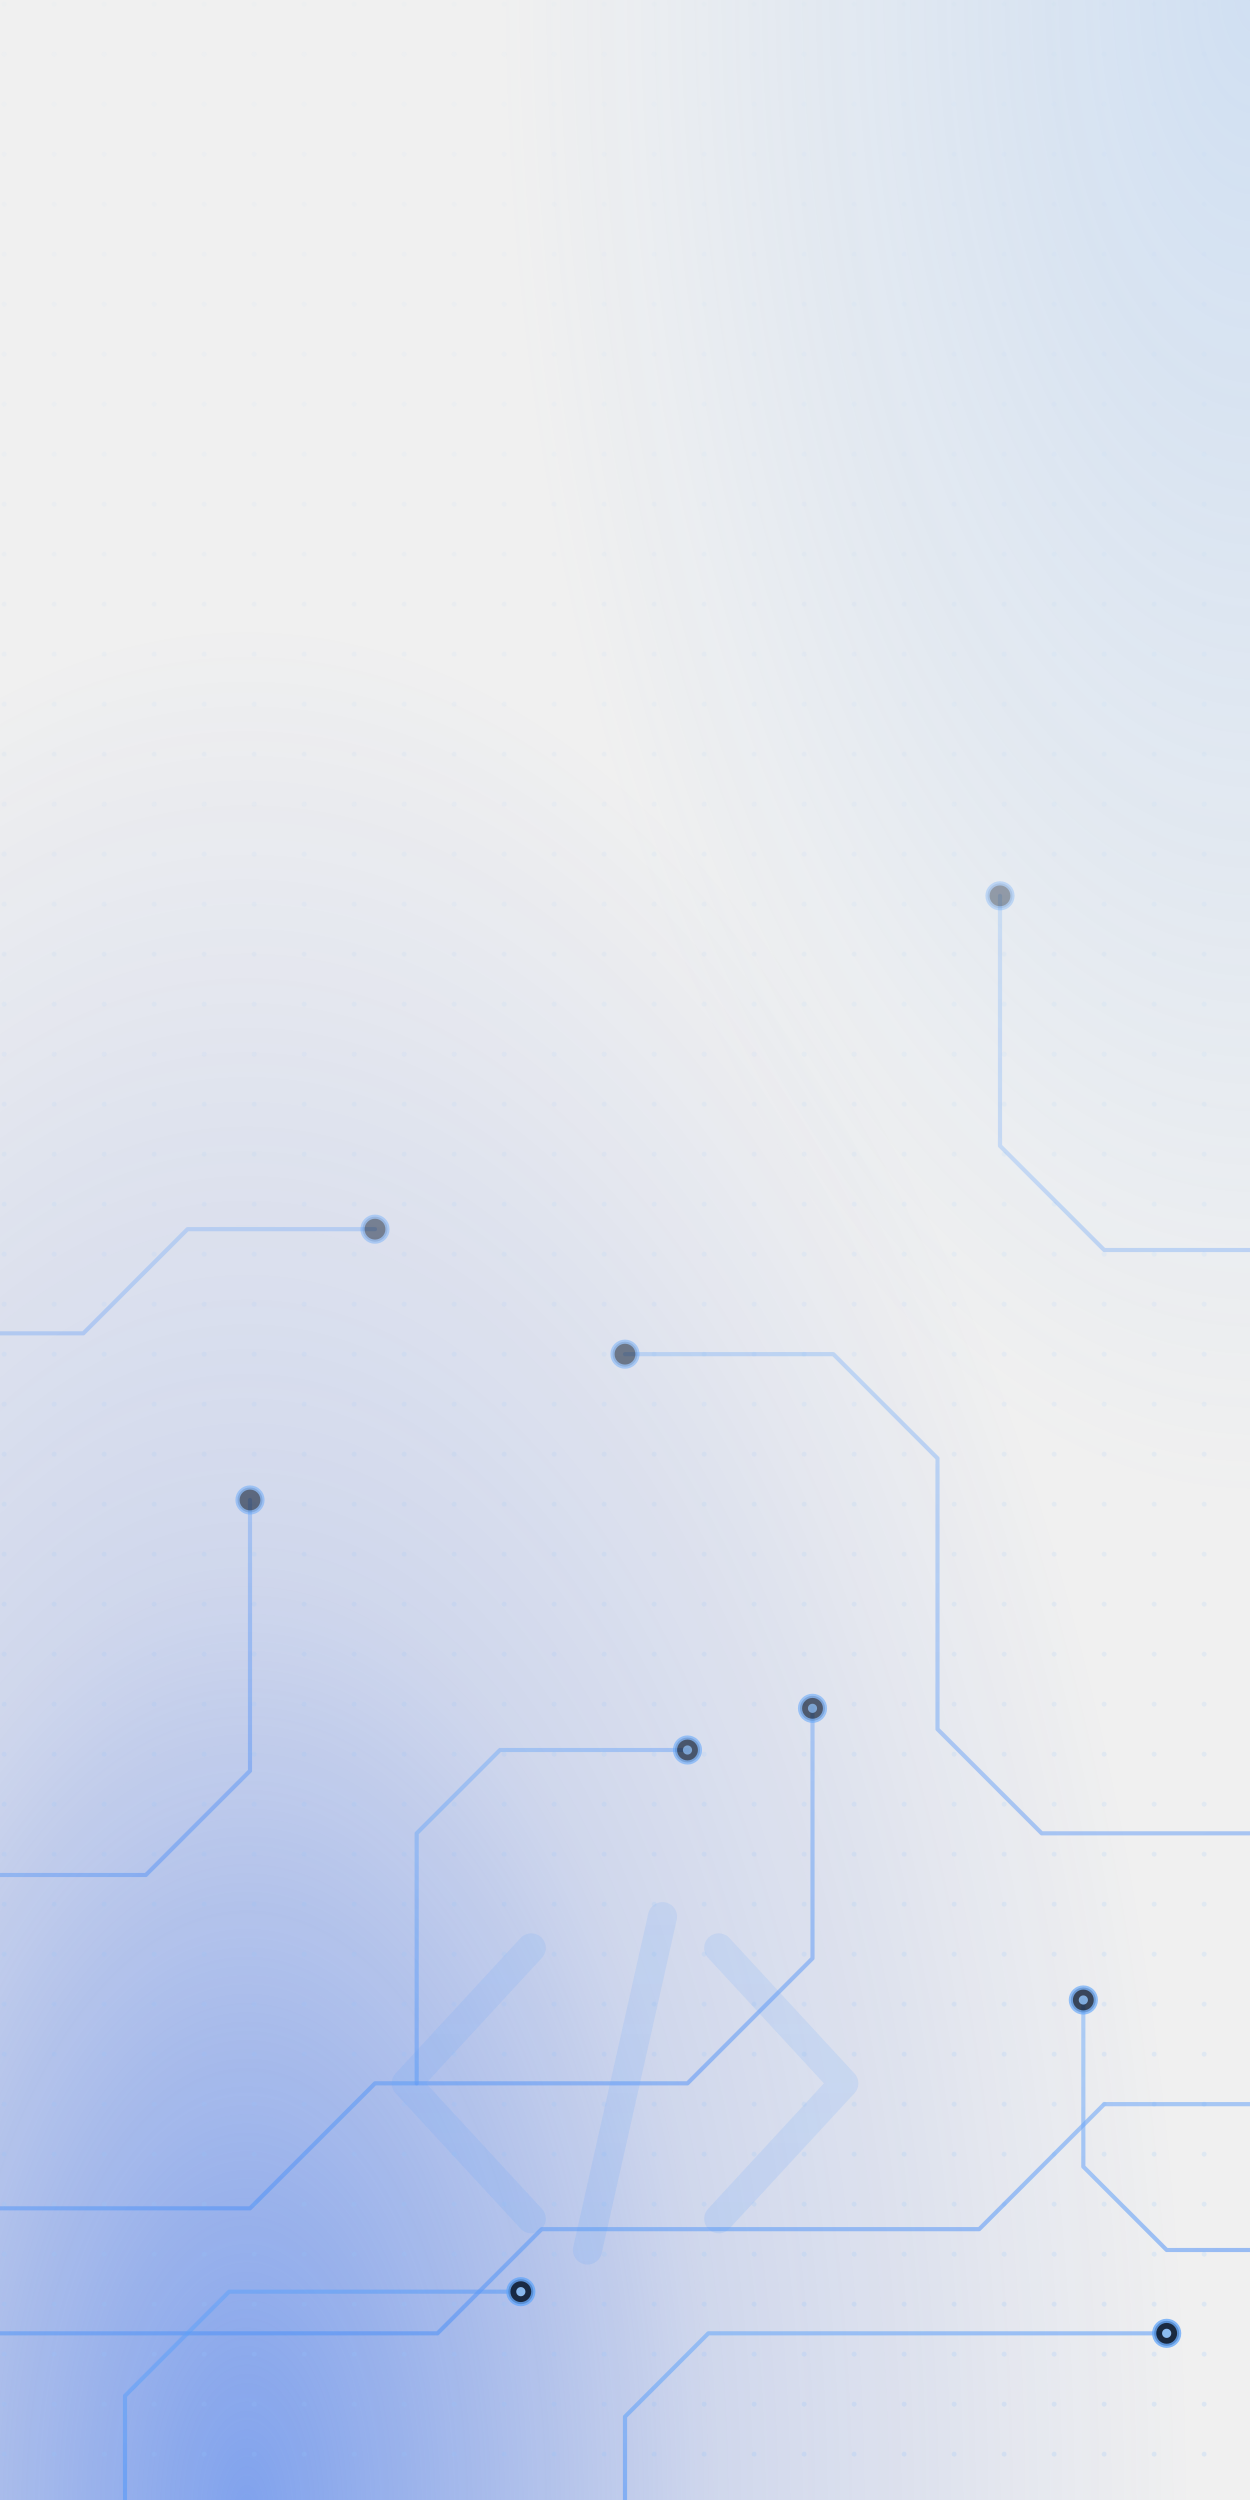
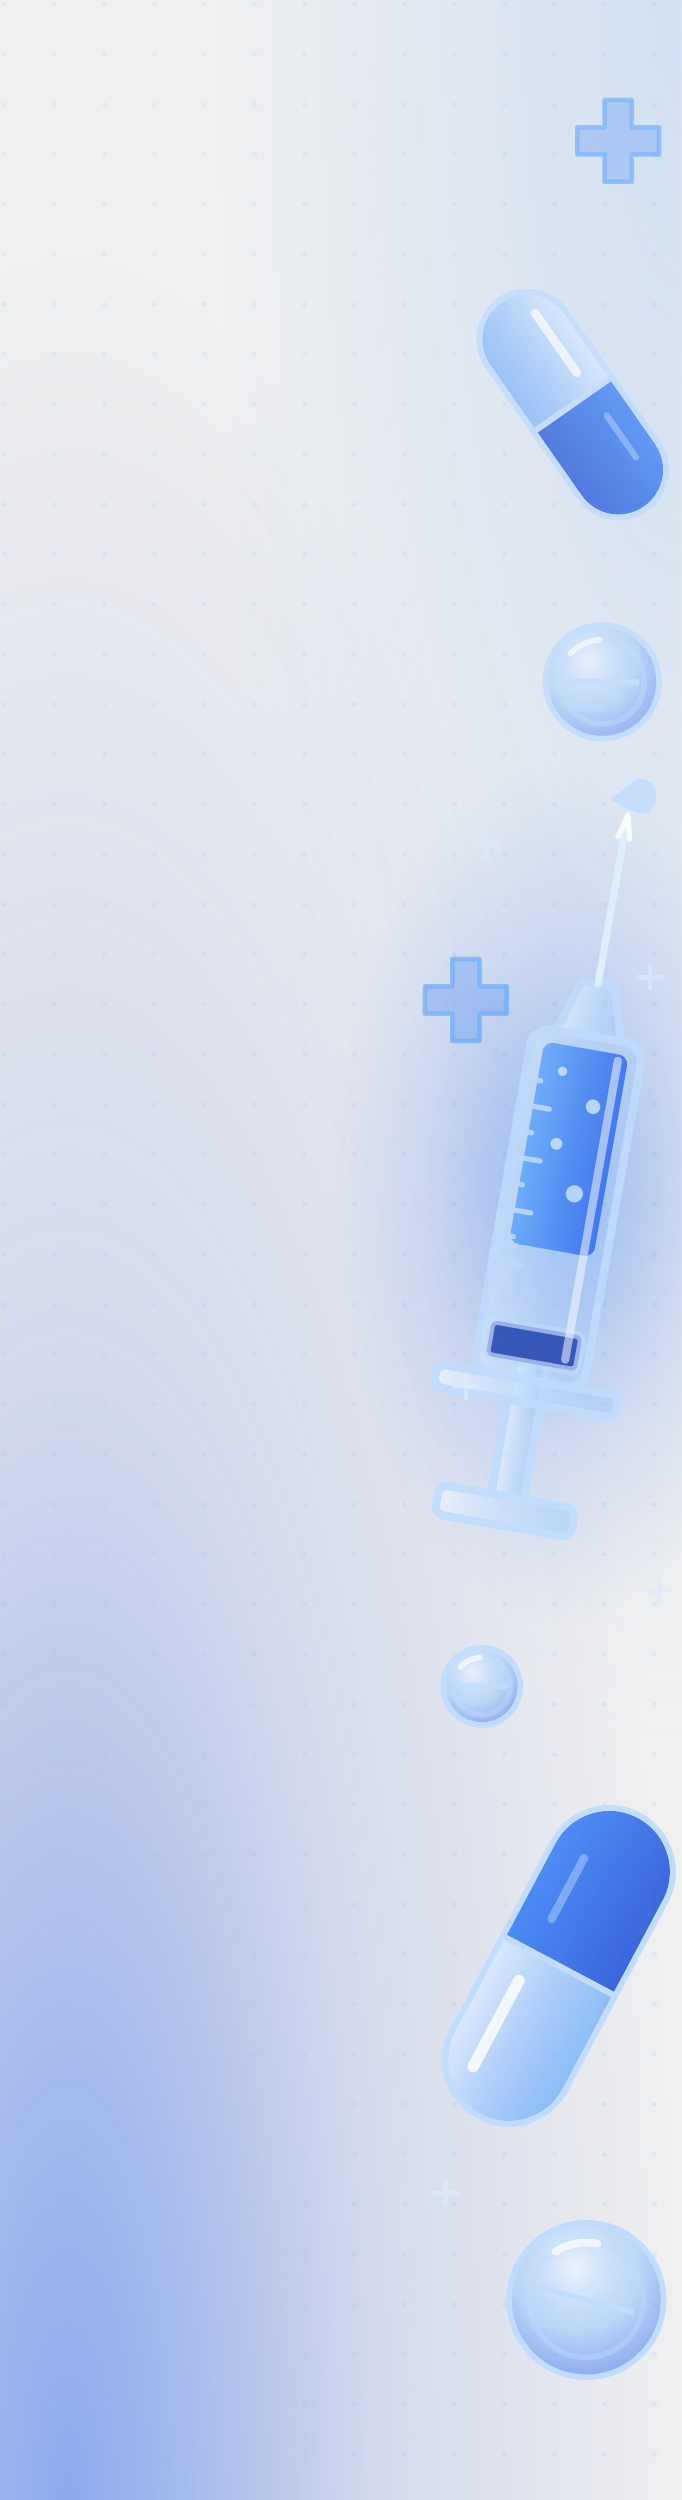
- <svg xmlns="http://www.w3.org/2000/svg" width="600" height="1200" viewBox="0 0 600 1200" fill="none">
+ <svg xmlns="http://www.w3.org/2000/svg" xmlns:xlink="http://www.w3.org/1999/xlink" width="300" height="1100" viewBox="0 0 300 1100" fill="none">
  <defs>
-     <radialGradient id="glowBottom" cx="20%" cy="100%" r="75%">
-       <stop offset="0" stop-color="#2563eb" stop-opacity="0.55" />
-       <stop offset="0.5" stop-color="#1d4ed8" stop-opacity="0.15" />
+     <radialGradient id="glowBottom" cx="10%" cy="100%" r="90%">
+       <stop offset="0" stop-color="#2563eb" stop-opacity="0.5" />
+       <stop offset="0.5" stop-color="#1d4ed8" stop-opacity="0.14" />
      <stop offset="1" stop-color="#1d4ed8" stop-opacity="0" />
    </radialGradient>
-     <radialGradient id="glowTop" cx="100%" cy="0%" r="60%">
+     <radialGradient id="glowTop" cx="100%" cy="0%" r="70%">
      <stop offset="0" stop-color="#60a5fa" stop-opacity="0.22" />
      <stop offset="1" stop-color="#60a5fa" stop-opacity="0" />
    </radialGradient>
-     <pattern id="dots" width="24" height="24" patternUnits="userSpaceOnUse">
-       <circle cx="2" cy="2" r="1.2" fill="#93c5fd" fill-opacity="0.22" />
+     <radialGradient id="heroGlow" cx="50%" cy="50%" r="50%">
+       <stop offset="0" stop-color="#3b82f6" stop-opacity="0.45" />
+       <stop offset="0.6" stop-color="#2563eb" stop-opacity="0.12" />
+       <stop offset="1" stop-color="#2563eb" stop-opacity="0" />
+     </radialGradient>
+     <pattern id="dots" width="22" height="22" patternUnits="userSpaceOnUse">
+       <circle cx="2" cy="2" r="1.1" fill="#93c5fd" fill-opacity="0.2" />
    </pattern>
    <linearGradient id="fade" x1="0" y1="0" x2="0" y2="1">
-       <stop offset="0" stop-color="#fff" stop-opacity="0.15" />
-       <stop offset="0.45" stop-color="#fff" stop-opacity="0.45" />
+       <stop offset="0" stop-color="#fff" stop-opacity="0.75" />
      <stop offset="1" stop-color="#fff" stop-opacity="1" />
    </linearGradient>
    <mask id="fadeMask">
-       <rect width="600" height="1200" fill="url(#fade)" />
+       <rect width="300" height="1100" fill="url(#fade)" />
    </mask>
-     <linearGradient id="trace" x1="0" y1="0" x2="1" y2="1">
-       <stop offset="0" stop-color="#60a5fa" />
-       <stop offset="1" stop-color="#3b82f6" />
+     <linearGradient id="capsuleLight" x1="0" y1="0" x2="0" y2="1">
+       <stop offset="0" stop-color="#dbeafe" stop-opacity="0.9" />
+       <stop offset="1" stop-color="#60a5fa" stop-opacity="0.7" />
    </linearGradient>
+     <linearGradient id="capsuleDark" x1="0" y1="0" x2="0" y2="1">
+       <stop offset="0" stop-color="#3b82f6" stop-opacity="0.95" />
+       <stop offset="1" stop-color="#1d4ed8" stop-opacity="0.9" />
+     </linearGradient>
+     <radialGradient id="tabletFill" cx="38%" cy="32%" r="75%">
+       <stop offset="0" stop-color="#eff6ff" stop-opacity="0.85" />
+       <stop offset="0.55" stop-color="#93c5fd" stop-opacity="0.55" />
+       <stop offset="1" stop-color="#2563eb" stop-opacity="0.5" />
+     </radialGradient>
+     <linearGradient id="syringeBarrel" x1="0" y1="0" x2="0" y2="1">
+       <stop offset="0" stop-color="#e0f2fe" stop-opacity="0.5" />
+       <stop offset="1" stop-color="#93c5fd" stop-opacity="0.22" />
+     </linearGradient>
+     <linearGradient id="syringeLiquid" x1="0" y1="0" x2="0" y2="1">
+       <stop offset="0" stop-color="#60a5fa" stop-opacity="0.95" />
+       <stop offset="1" stop-color="#2563eb" stop-opacity="0.9" />
+     </linearGradient>
+     <linearGradient id="syringeMetal" x1="0" y1="0" x2="0" y2="1">
+       <stop offset="0" stop-color="#eff6ff" stop-opacity="0.8" />
+       <stop offset="1" stop-color="#93c5fd" stop-opacity="0.5" />
+     </linearGradient>
+     <g id="capsuleL">
+       <path d="M0 -28.0 H-47.0 A28.0 28.0 0 0 0 -47.0 28.0 H0 Z" fill="url(#capsuleLight)" />
+       <path d="M0 -28.0 H47.0 A28.0 28.0 0 0 1 47.0 28.0 H0 Z" fill="url(#capsuleDark)" />
+       <rect x="-75.0" y="-28.0" width="150" height="56" rx="28.0" fill="none" />
+       <path d="M0 -28.0 V28.0" fill="none" stroke-opacity="0.8" />
+       <path d="M-56.8 -12.6 H-14.0" stroke="#ffffff" stroke-opacity="0.8" stroke-width="5.1" fill="none" />
+       <path d="M16.8 -12.6 H47.0" stroke="#bfdbfe" stroke-opacity="0.45" stroke-width="3.7" fill="none" />
+     </g>
+     <g id="capsuleM">
+       <path d="M0 -21.0 H-35.0 A21.0 21.0 0 0 0 -35.0 21.0 H0 Z" fill="url(#capsuleLight)" />
+       <path d="M0 -21.0 H35.0 A21.0 21.0 0 0 1 35.0 21.0 H0 Z" fill="url(#capsuleDark)" />
+       <rect x="-56.0" y="-21.0" width="112" height="42" rx="21.0" fill="none" />
+       <path d="M0 -21.0 V21.0" fill="none" stroke-opacity="0.8" />
+       <path d="M-42.4 -9.5 H-10.5" stroke="#ffffff" stroke-opacity="0.8" stroke-width="3.8" fill="none" />
+       <path d="M12.6 -9.5 H35.0" stroke="#bfdbfe" stroke-opacity="0.45" stroke-width="2.8" fill="none" />
+     </g>
+     <g id="capsuleS">
+       <path d="M0 -15.0 H-25.0 A15.0 15.0 0 0 0 -25.0 15.0 H0 Z" fill="url(#capsuleLight)" />
+       <path d="M0 -15.0 H25.0 A15.0 15.0 0 0 1 25.0 15.0 H0 Z" fill="url(#capsuleDark)" />
+       <rect x="-40.0" y="-15.0" width="80" height="30" rx="15.0" fill="none" />
+       <path d="M0 -15.0 V15.0" fill="none" stroke-opacity="0.8" />
+       <path d="M-30.2 -6.8 H-7.5" stroke="#ffffff" stroke-opacity="0.8" stroke-width="3.0" fill="none" />
+       <path d="M9.0 -6.8 H25.0" stroke="#bfdbfe" stroke-opacity="0.45" stroke-width="2.0" fill="none" />
+     </g>
+     <g id="tabletL">
+       <circle r="34" fill="url(#tabletFill)" />
+       <circle r="25.2" fill="none" stroke-opacity="0.45" />
+       <path d="M-20.4 0 H20.4" fill="none" />
+       <path d="M-18.7 -17.0 A25.5 25.5 0 0 1 -1.7 -25.2" stroke="#ffffff" stroke-opacity="0.75" stroke-width="3.4" fill="none" />
+     </g>
+     <g id="tabletM">
+       <circle r="25" fill="url(#tabletFill)" />
+       <circle r="18.5" fill="none" stroke-opacity="0.45" />
+       <path d="M-15.0 0 H15.0" fill="none" />
+       <path d="M-13.8 -12.5 A18.8 18.8 0 0 1 -1.2 -18.5" stroke="#ffffff" stroke-opacity="0.75" stroke-width="2.5" fill="none" />
+     </g>
+     <g id="tabletS">
+       <circle r="17" fill="url(#tabletFill)" />
+       <circle r="12.6" fill="none" stroke-opacity="0.45" />
+       <path d="M-10.2 0 H10.2" fill="none" />
+       <path d="M-9.4 -8.5 A12.8 12.8 0 0 1 -0.9 -12.6" stroke="#ffffff" stroke-opacity="0.75" stroke-width="2.5" fill="none" />
+     </g>
+     <g id="syringe">
+       <rect x="-99" y="-21" width="9" height="42" rx="3" fill="url(#syringeMetal)" />
+       <rect x="-90" y="-5" width="44" height="10" rx="2" fill="url(#syringeMetal)" />
+       <rect x="-61" y="-28" width="7" height="56" rx="3" fill="url(#syringeMetal)" />
+       <rect x="-54" y="-17" width="106" height="34" rx="6" fill="url(#syringeBarrel)" />
+       <rect x="-14" y="-13" width="62" height="26" rx="3" fill="url(#syringeLiquid)" stroke="none" />
+       <g fill="#e0f2fe" fill-opacity="0.75" stroke="none">
+         <circle cx="4" cy="4" r="2.6" />
+         <circle cx="18" cy="-4" r="1.8" />
+         <circle cx="31" cy="5" r="2.2" />
+         <circle cx="40" cy="-6" r="1.4" />
+       </g>
+       <rect x="-49" y="-14" width="11" height="28" rx="2" fill="#1e40af" fill-opacity="0.95" stroke-opacity="0.7" />
+       <path d="M-36 -16 V-8 M-28 -16 V-12 M-20 -16 V-8 M-12 -16 V-12 M-4 -16 V-8 M4 -16 V-12 M12 -16 V-8 M20 -16 V-12 M28 -16 V-8 M36 -16 V-12" fill="none" stroke-opacity="0.9" stroke-width="1.6" />
+       <path d="M-46 10 H46" stroke="#ffffff" stroke-opacity="0.55" stroke-width="2.5" fill="none" />
+       <path d="M52 -10 L68 -5 V5 L52 10 Z" fill="url(#syringeMetal)" />
+       <path d="M68 0 H118" stroke="#e0f2fe" stroke-width="2.2" fill="none" />
+       <path d="M113 -1.8 L120 0 L113 1.8" stroke="#ffffff" stroke-width="1.6" fill="none" />
+       <path d="M124 -5 C128 -1 131 0 131 3 C131 6 128 7 126 7 C123 7 121 5 122 2 C122 0 123 -2 124 -5 Z" fill="#bfdbfe" fill-opacity="0.95" stroke-width="1.2" />
+     </g>
+     <g id="cross">
+       <path d="M-6 -18 H6 V-6 H18 V6 H6 V18 H-6 V6 H-18 V-6 H-6 Z" fill="#3b82f6" fill-opacity="0.35" />
+     </g>
+     <g id="spark">
+       <path d="M0 -5 V5 M-5 0 H5" />
+     </g>
  </defs>
-   <rect width="600" height="1200" fill="url(#glowBottom)" />
-   <rect width="600" height="1200" fill="url(#glowTop)" />
-   <rect width="600" height="1200" fill="url(#dots)" mask="url(#fadeMask)" />
-   <g mask="url(#fadeMask)" stroke="url(#trace)" stroke-width="2" stroke-linecap="round" stroke-linejoin="round" stroke-opacity="0.55">
-     <path d="M-10 1060 H120 L180 1000 H330 L390 940 V820" />
-     <path d="M-10 1120 H210 L260 1070 H470 L530 1010 H610" />
-     <path d="M60 1210 V1150 L110 1100 H250" />
-     <path d="M300 1210 V1160 L340 1120 H560" />
-     <path d="M610 880 H500 L450 830 V700 L400 650 H300" />
-     <path d="M-10 900 H70 L120 850 V720" />
-     <path d="M610 1080 H560 L520 1040 V960" />
-     <path d="M200 1000 V880 L240 840 H330" />
-     <path d="M610 600 H530 L480 550 V430" />
-     <path d="M-10 640 H40 L90 590 H180" />
+   <rect width="300" height="1100" fill="url(#glowBottom)" />
+   <rect width="300" height="1100" fill="url(#glowTop)" />
+   <rect width="300" height="1100" fill="url(#dots)" mask="url(#fadeMask)" />
+   <ellipse cx="246" cy="525" rx="100" ry="190" fill="url(#heroGlow)" />
+   <g mask="url(#fadeMask)" stroke="#60a5fa" stroke-width="2" stroke-linejoin="round" stroke-opacity="0.75">
+     <use href="#cross" xlink:href="#cross" transform="translate(272 62)" />
+     <use href="#cross" xlink:href="#cross" transform="translate(205 440)" />
  </g>
-   <g mask="url(#fadeMask)" fill="#0b1b33" stroke="#60a5fa" stroke-width="2" stroke-opacity="0.8">
-     <circle cx="390" cy="820" r="6" />
-     <circle cx="250" cy="1100" r="6" />
-     <circle cx="560" cy="1120" r="6" />
-     <circle cx="300" cy="650" r="6" />
-     <circle cx="120" cy="720" r="6" />
-     <circle cx="520" cy="960" r="6" />
-     <circle cx="330" cy="840" r="6" />
-     <circle cx="480" cy="430" r="6" />
-     <circle cx="180" cy="590" r="6" />
+   <g mask="url(#fadeMask)" stroke="#bfdbfe" stroke-width="2.5" stroke-linecap="round" stroke-linejoin="round">
+     <use href="#capsuleM" xlink:href="#capsuleM" transform="translate(252 178) rotate(55)" />
+     <use href="#tabletM" xlink:href="#tabletM" transform="translate(265 300)" />
+     <use href="#syringe" xlink:href="#syringe" transform="translate(246 530) rotate(-80) scale(1.45)" />
+     <use href="#tabletS" xlink:href="#tabletS" transform="translate(212 742)" />
+     <use href="#capsuleL" xlink:href="#capsuleL" transform="translate(246 865) rotate(-62)" />
+     <use href="#tabletL" xlink:href="#tabletL" transform="translate(258 1012) rotate(15)" />
  </g>
-   <g mask="url(#fadeMask)" fill="#93c5fd">
-     <circle cx="390" cy="820" r="2.2" />
-     <circle cx="250" cy="1100" r="2.2" />
-     <circle cx="560" cy="1120" r="2.2" />
-     <circle cx="330" cy="840" r="2.2" />
-     <circle cx="520" cy="960" r="2.2" />
-   </g>
-   <g mask="url(#fadeMask)" stroke="#60a5fa" stroke-opacity="0.18" stroke-width="14" stroke-linecap="round" stroke-linejoin="round">
-     <path d="M255 935 L195 1000 L255 1065" />
-     <path d="M345 935 L405 1000 L345 1065" />
-     <path d="M318 920 L282 1080" />
+   <g mask="url(#fadeMask)" stroke="#dbeafe" stroke-width="2" stroke-linecap="round" stroke-opacity="0.75">
+     <use href="#spark" xlink:href="#spark" transform="translate(214 372)" />
+     <use href="#spark" xlink:href="#spark" transform="translate(290 700)" />
+     <use href="#spark" xlink:href="#spark" transform="translate(196 965)" />
+     <use href="#spark" xlink:href="#spark" transform="translate(286 430)" />
+     <use href="#spark" xlink:href="#spark" transform="translate(205 610)" />
  </g>
</svg>
